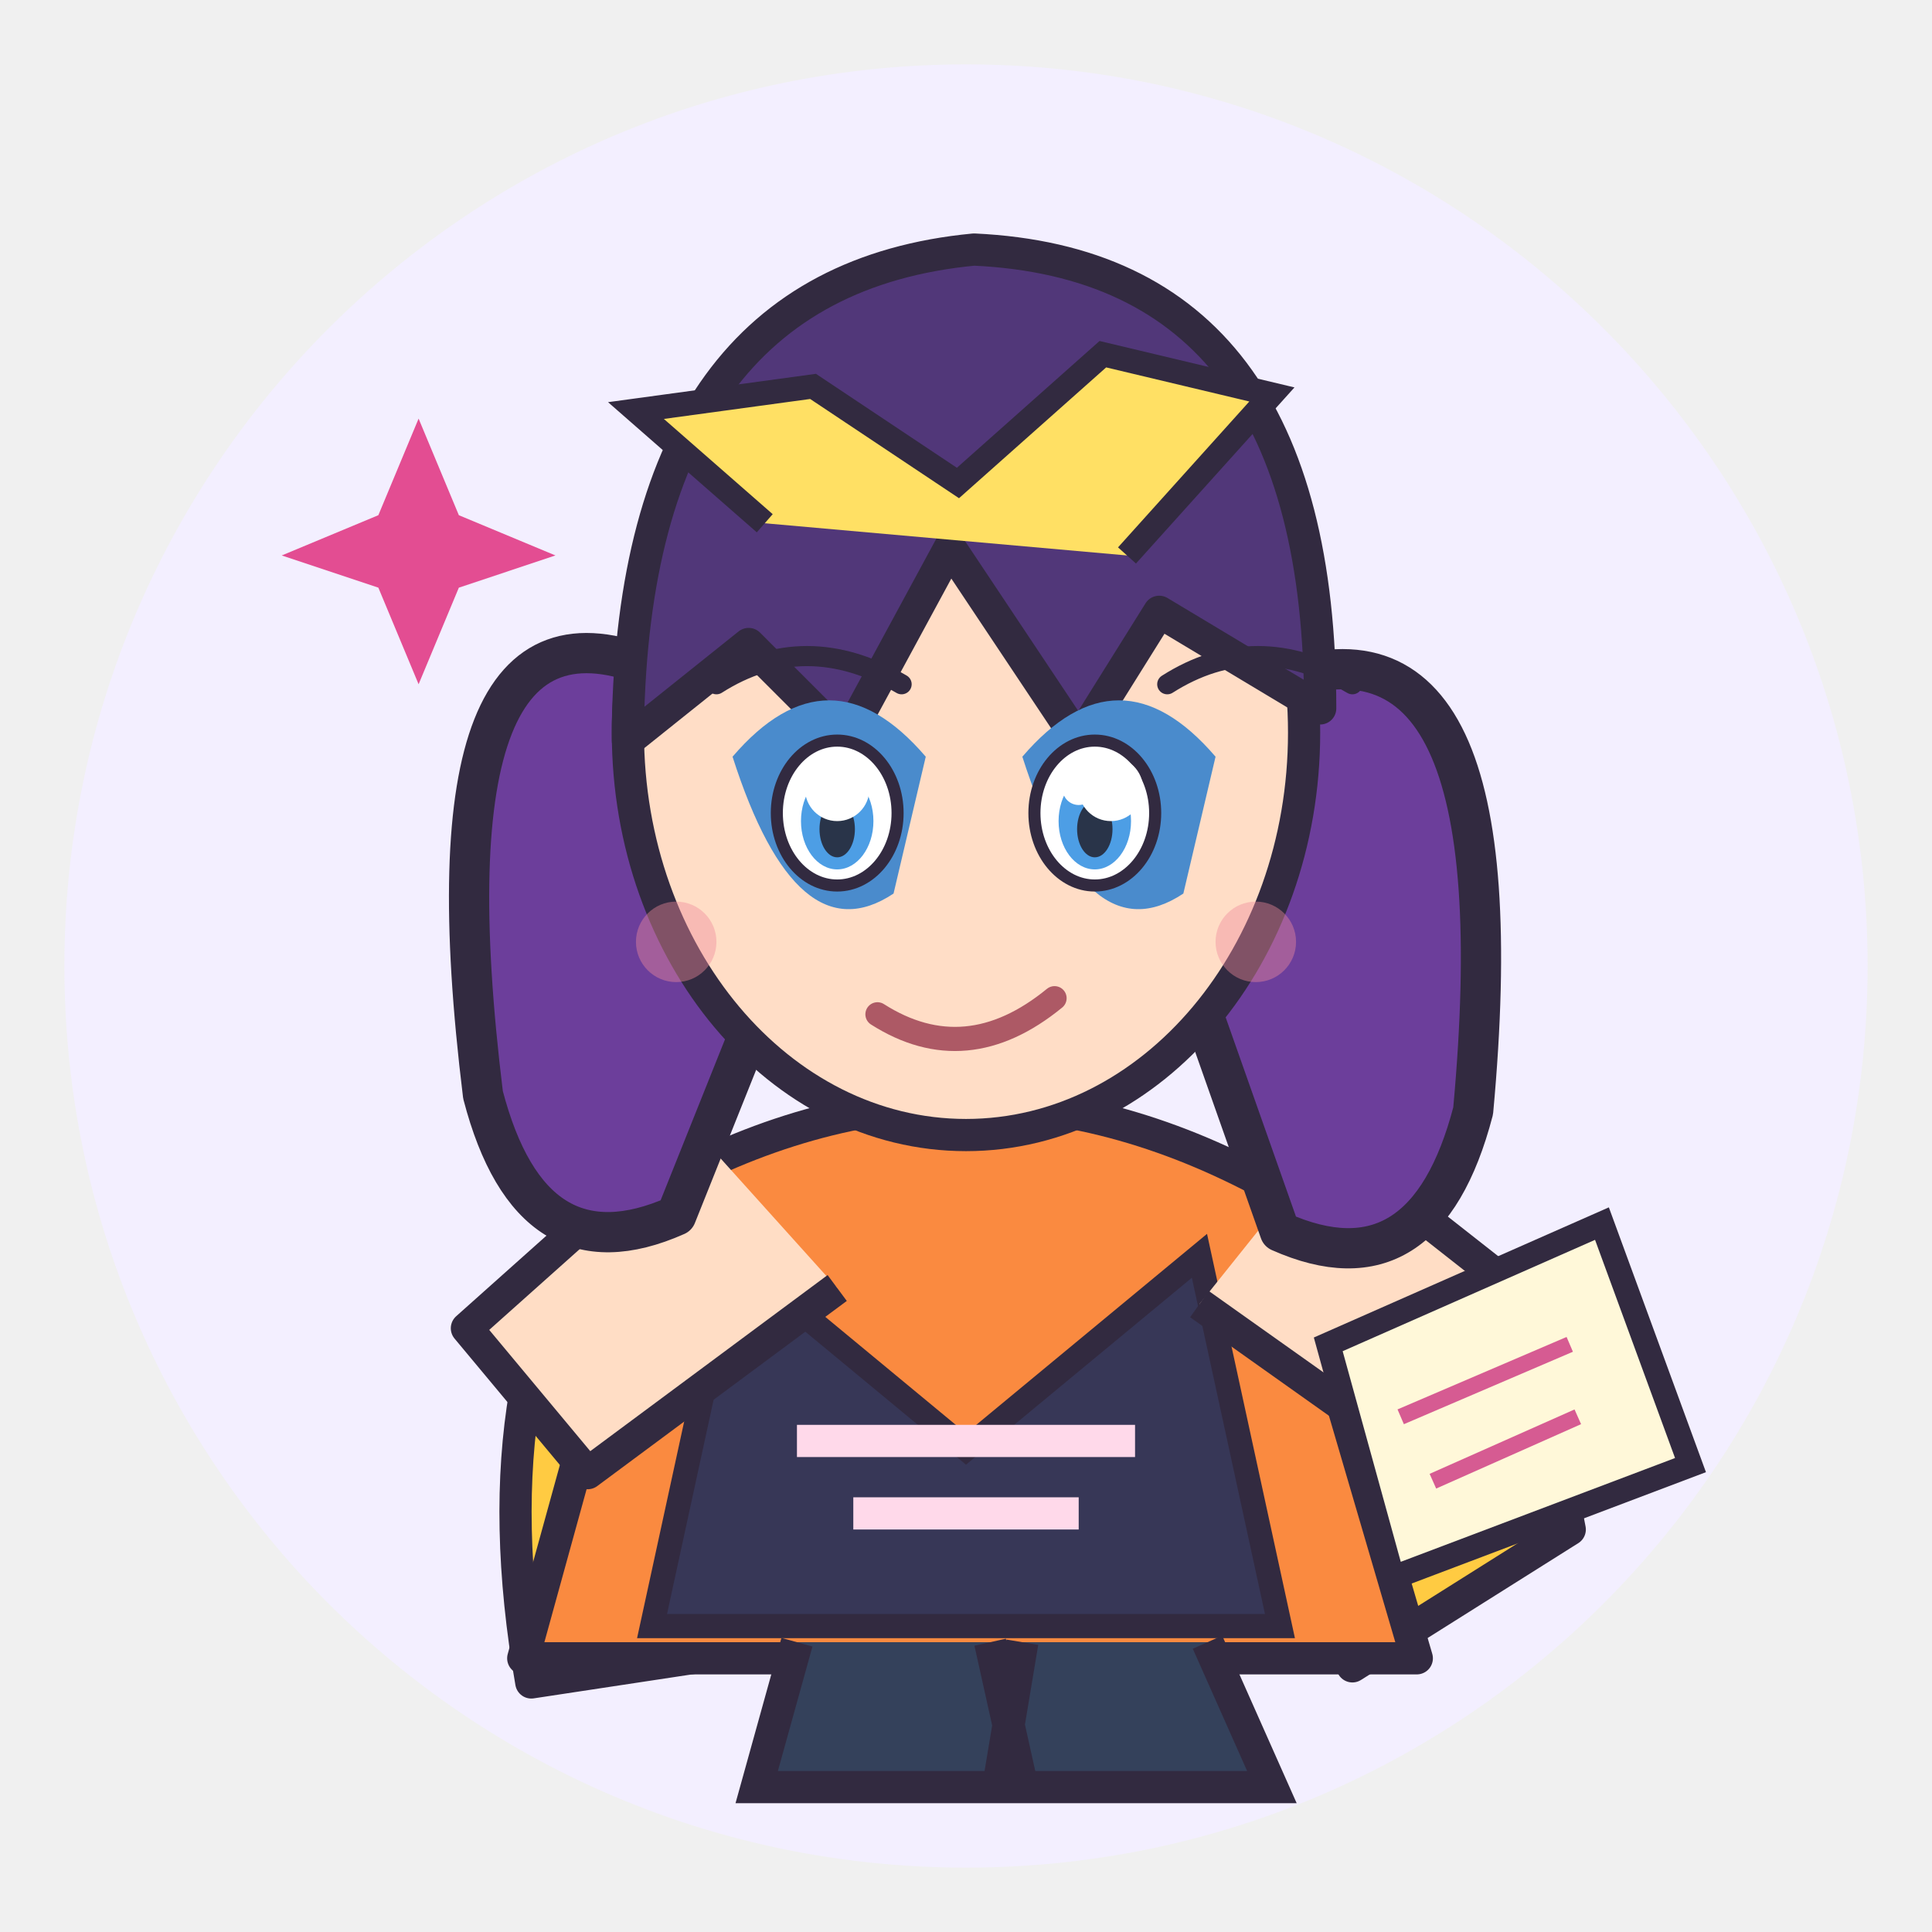
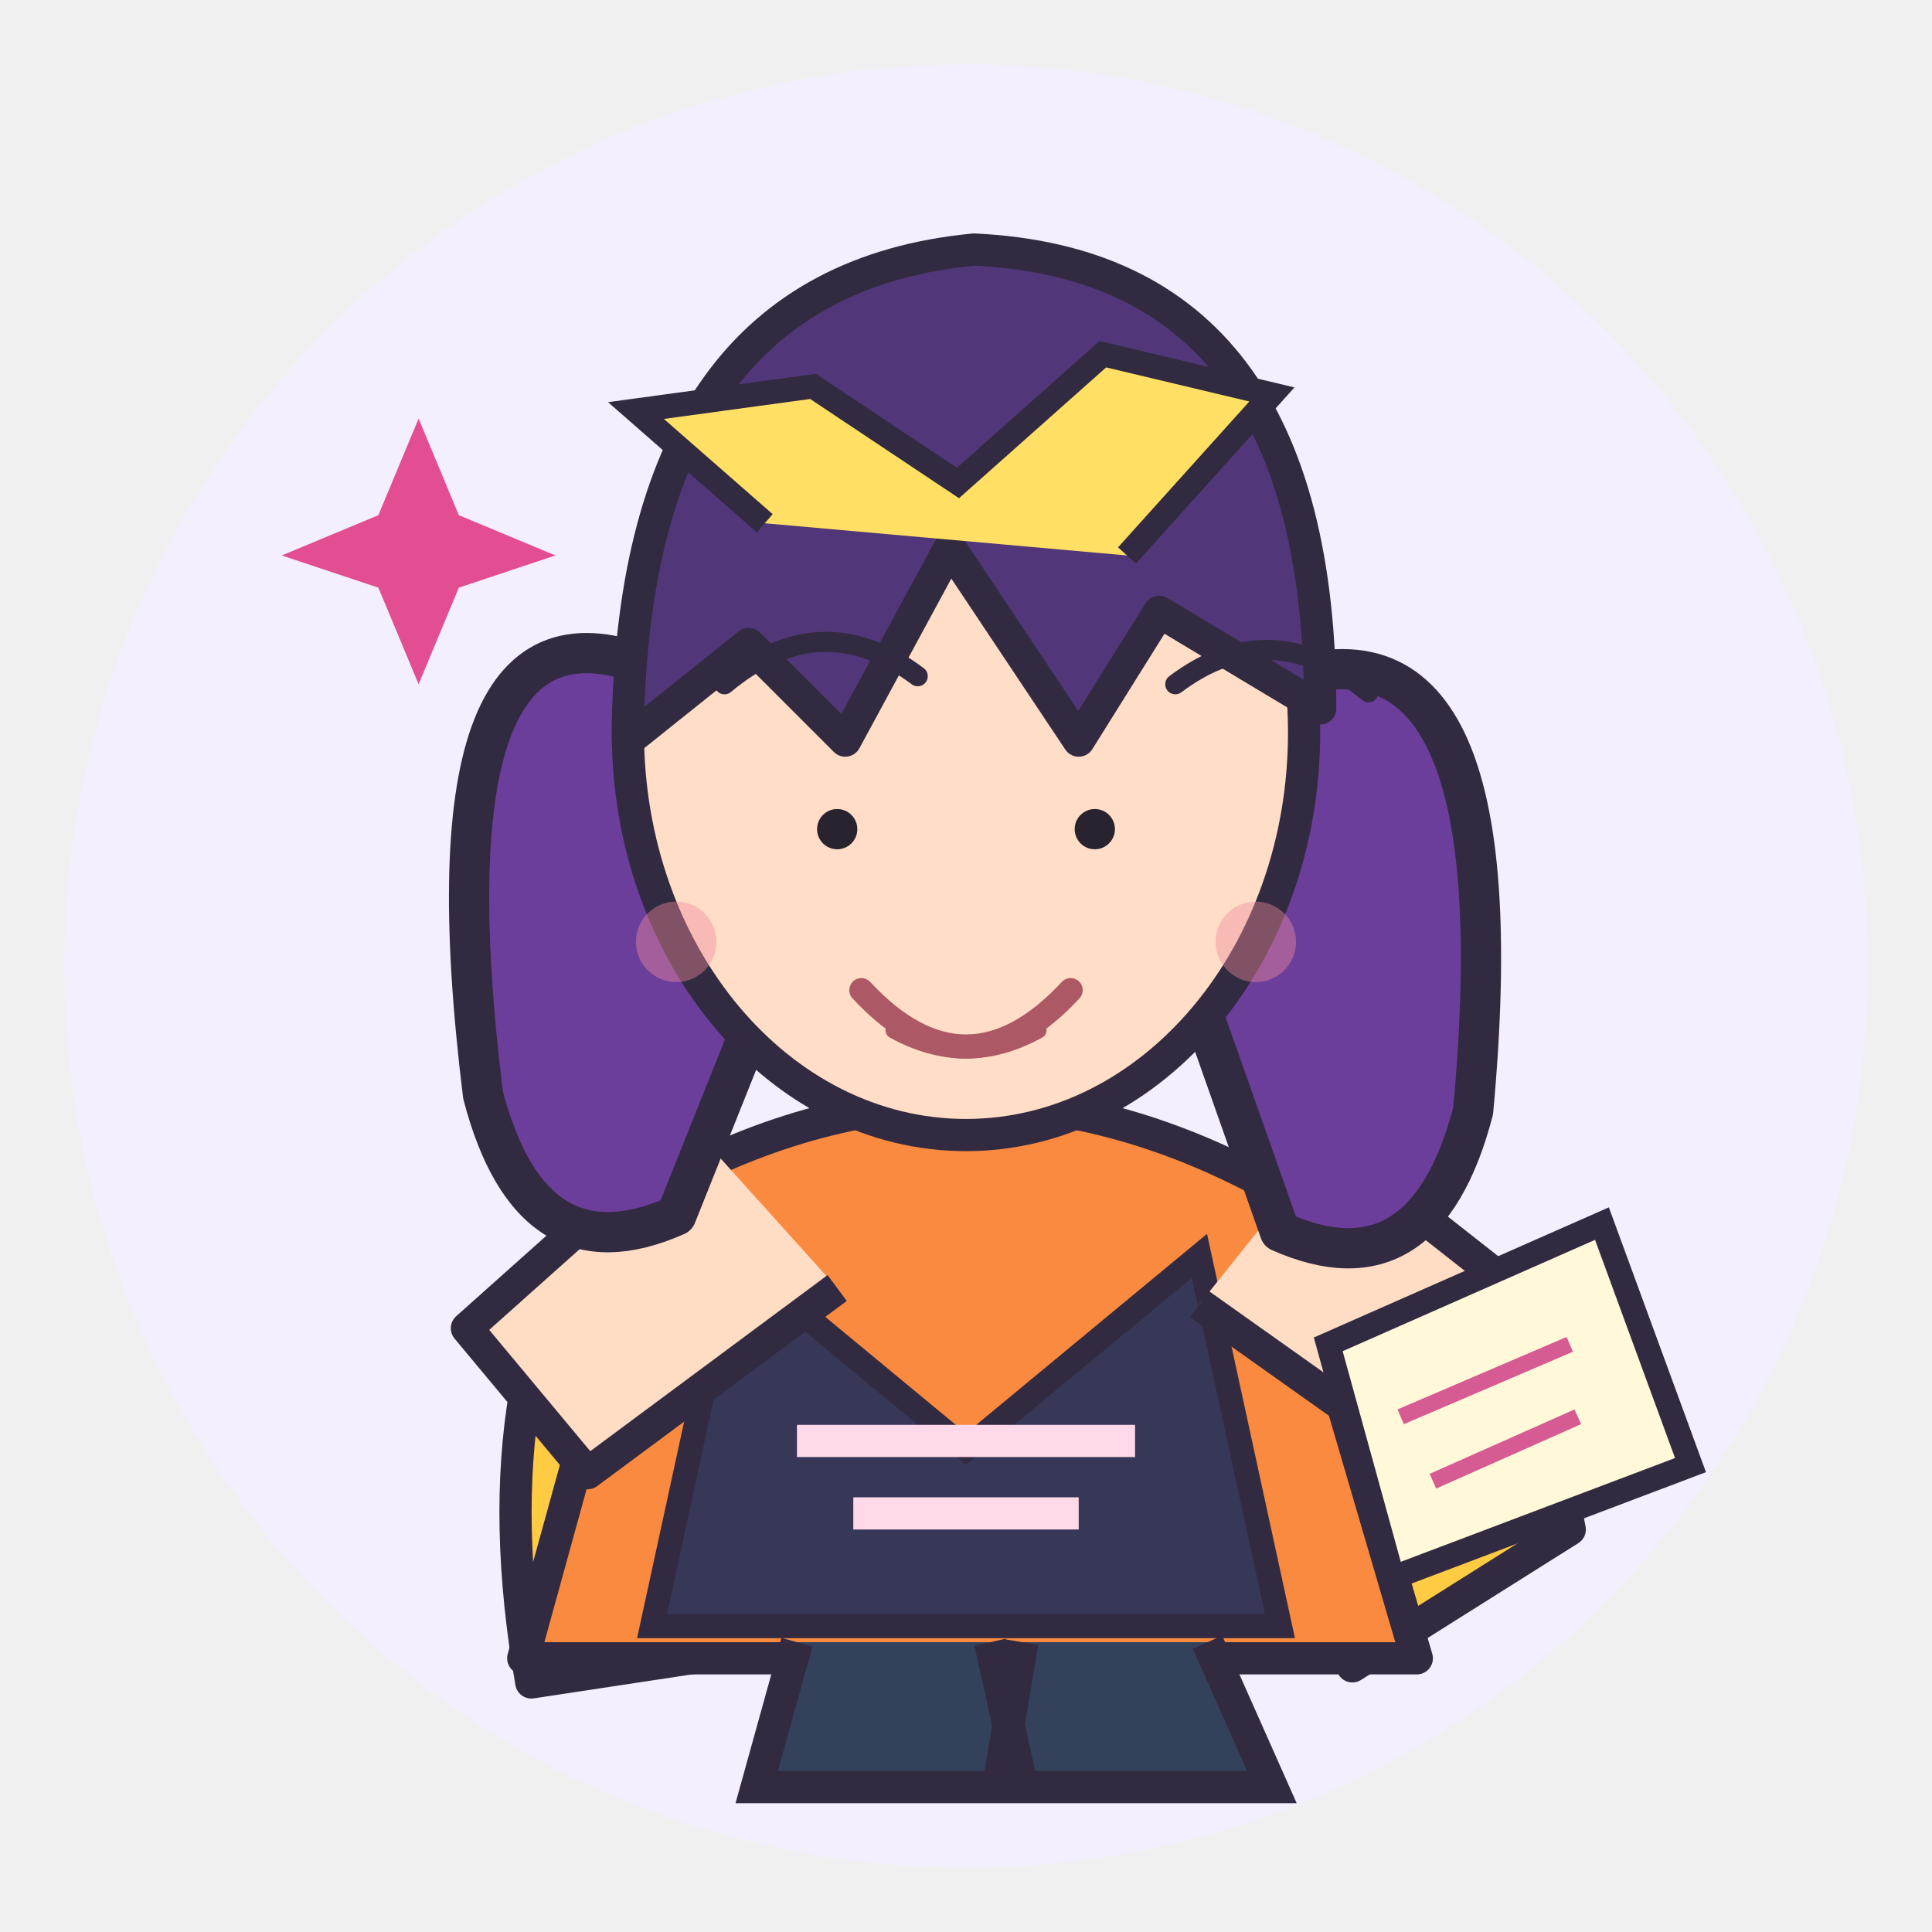
<svg xmlns="http://www.w3.org/2000/svg" viewBox="0 0 240 240" role="img" aria-label="Streetwear anime fan with a sketchbook">
  <circle cx="120" cy="120" r="112" fill="#f3efff" />
  <path d="M77 145q-18 24-11 64l33-5 14-40zm87 0q25 12 31 45l-27 17-20-40" fill="#ffcb42" stroke="#322a40" stroke-width="4" stroke-linejoin="round" />
  <path d="M81 148q39-22 78 0l17 58H65z" fill="#fa8a40" stroke="#322a40" stroke-width="4" stroke-linejoin="round" />
  <path d="M91 156l29 24 29-24 10 46H81z" fill="#373757" stroke="#322a40" stroke-width="3" />
  <path d="M99 179h42m-35 9h28" stroke="#ffd9ea" stroke-width="4" />
  <path d="M165 142l28 22-13 20-31-22m-63-22-28 25 15 18 31-23" fill="#ffddc5" stroke="#322a40" stroke-width="4" stroke-linejoin="round" />
  <path d="M165 167l34-15 11 30-37 14z" fill="#fff8d9" stroke="#322a40" stroke-width="3" />
  <path d="M174 176l21-9m-17 17 18-8" stroke="#d65b92" stroke-width="2" />
  <path d="M81 83Q52 71 60 136q6 23 24 15l14-35m60-31q31-12 25 53-6 23-24 15l-12-34" fill="#6c3e9b" stroke="#322a40" stroke-width="5" stroke-linejoin="round" />
  <ellipse cx="120" cy="91" rx="42" ry="50" fill="#ffddc6" stroke="#322a40" stroke-width="4" />
  <path d="M78 90q1-55 43-59 43 2 43 57l-20-12-10 16-16-24-13 24-12-12-15 12z" fill="#513779" stroke="#322a40" stroke-width="4" stroke-linejoin="round" />
-   <path d="M91 94q12-14 24 0l-4 17q-12 8-20-17m36 0q12-14 24 0l-4 17q-12 8-20-17" fill="#4a8bcc" />
-   <path d="M89 85q11-7 23 0m33 0q11-7 23 0" fill="none" stroke="#322a40" stroke-width="2.5" stroke-linecap="round" />
-   <ellipse cx="104" cy="101" rx="7.5" ry="9" fill="#fff" stroke="#322a40" stroke-width="1.5" />
-   <ellipse cx="136" cy="101" rx="7.5" ry="9" fill="#fff" stroke="#322a40" stroke-width="1.5" />
-   <ellipse cx="104" cy="102" rx="4.5" ry="6" fill="#4d9ee5" />
-   <ellipse cx="136" cy="102" rx="4.5" ry="6" fill="#4d9ee5" />
-   <ellipse cx="104" cy="103" rx="2.2" ry="3.5" fill="#293449" />
-   <ellipse cx="136" cy="103" rx="2.2" ry="3.5" fill="#293449" />
-   <circle cx="102" cy="98" r="2" fill="#fff" />
-   <circle cx="134" cy="98" r="2" fill="#fff" />
+   <path d="M90 85q12-10 24-1m32 1q12-9 24 1" fill="none" stroke="#322a40" stroke-width="2.5" stroke-linecap="round" />
+   <circle cx="104" cy="103" r="2.5" fill="#28232e" />
+   <circle cx="136" cy="103" r="2.5" fill="#28232e" />
  <circle cx="84" cy="117" r="5" fill="#ef8b9b" opacity=".42" />
  <circle cx="156" cy="117" r="5" fill="#ef8b9b" opacity=".42" />
-   <circle cx="104" cy="98" r="4" fill="#fff" />
-   <circle cx="138" cy="98" r="4" fill="#fff" />
-   <path d="M109 126q11 7 22-2" fill="none" stroke="#ad5965" stroke-width="3" stroke-linecap="round" />
+   <path d="M107 123q13 14 26 0" fill="none" stroke="#ad5965" stroke-width="3" stroke-linecap="round" />
+   <path d="M111 128q9 5 18 0" fill="none" stroke="#ad5965" stroke-width="2" stroke-linecap="round" />
  <path d="M95 65l-16-14 22-3 18 12 18-16 21 5-18 20" fill="#ffe064" stroke="#322a40" stroke-width="3" />
  <path d="M99 204l-5 18h33l-4-18m27 0 8 18h-34l3-18" fill="#34415b" stroke="#322a40" stroke-width="4" />
  <path d="M47 64l5-12 5 12 12 5-12 4-5 12-5-12-12-4z" fill="#e34d92" />
</svg>
